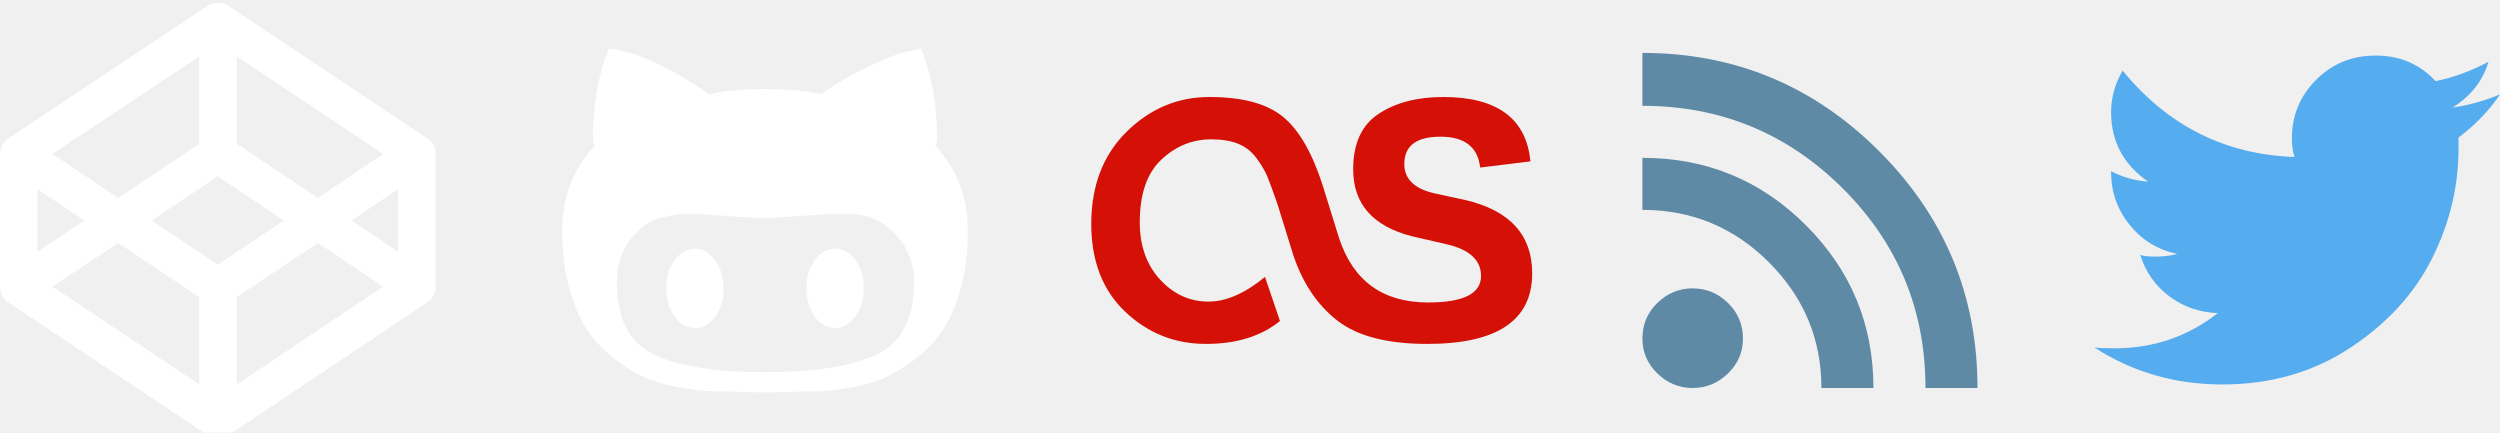
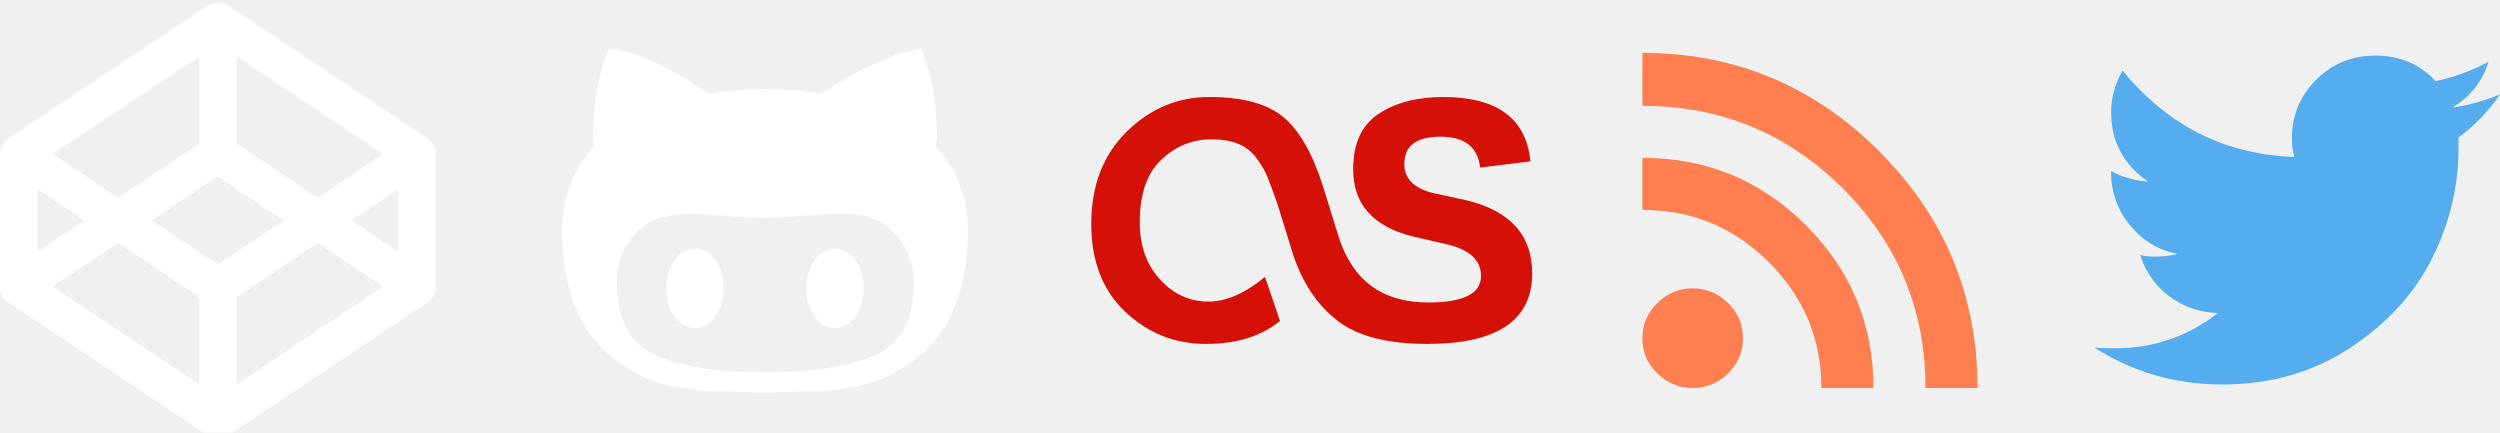
<svg xmlns="http://www.w3.org/2000/svg" xmlns:xlink="http://www.w3.org/1999/xlink">
  <symbol id="svg-codepen" viewbox="0 0 41 40">
    <path d="M39.52 13.76c0-0.040-0.040-0.040-0.040-0.080s0-0.080 0-0.16c-0.040 0-0.040-0.040-0.040-0.080s-0.040-0.080-0.040-0.12c0 0-0.040-0.040-0.040-0.080-0.040-0.040-0.040-0.080-0.080-0.12 0 0 0-0.040-0.040-0.080 0 0-0.040-0.040-0.080-0.080 0-0.040 0-0.040-0.040-0.080s-0.040-0.080-0.080-0.080-0.040-0.040-0.080-0.080-0.040-0.040-0.080-0.080c-0.040 0-0.040-0.040-0.080-0.040 0-0.040-0.040-0.040-0.040-0.040l-18.040-12.040c-0.6-0.36-1.32-0.36-1.88 0l-18.080 12.040c0 0 0 0-0.040 0.040 0 0-0.040 0.040-0.080 0.040 0 0.040-0.040 0.040-0.080 0.080s-0.040 0.040-0.080 0.080c0 0-0.040 0.040-0.080 0.080 0 0.040-0.040 0.040-0.040 0.080-0.040 0.040-0.080 0.080-0.080 0.080-0.040 0.040-0.040 0.080-0.040 0.080-0.040 0.040-0.040 0.080-0.080 0.12 0 0.040 0 0.080-0.040 0.080 0 0.040 0 0.080-0.040 0.12 0 0.040 0 0.080 0 0.080-0.040 0.080-0.040 0.12-0.040 0.16s0 0.040-0.040 0.080c0 0.080 0 0.16 0 0.2v12.040c0 0.080 0 0.16 0 0.24 0.040 0.040 0.040 0.040 0.040 0.080s0 0.080 0.040 0.12c0 0.040 0 0.080 0 0.080 0.040 0.040 0.040 0.12 0.040 0.16 0.040 0 0.040 0.040 0.040 0.080 0.040 0.040 0.040 0.080 0.080 0.080 0 0.040 0 0.080 0.040 0.080 0 0.040 0.040 0.080 0.080 0.12 0 0.040 0.040 0.040 0.040 0.080 0.040 0.040 0.080 0.040 0.080 0.080 0.040 0.040 0.040 0.040 0.080 0.080 0.040 0 0.080 0.040 0.080 0.080 0.040 0 0.080 0.040 0.080 0.040 0.040 0 0.040 0.040 0.040 0.040l18.080 12.040c0.28 0.2 0.6 0.28 0.92 0.28s0.64-0.080 0.96-0.28l18.040-12.040c0 0 0.040-0.040 0.040-0.040 0.040 0 0.040-0.040 0.080-0.040 0.040-0.040 0.040-0.080 0.080-0.080 0.040-0.040 0.040-0.040 0.080-0.080s0.040-0.040 0.080-0.080 0.040-0.040 0.040-0.080c0.040-0.040 0.080-0.080 0.080-0.12 0.040 0 0.040-0.040 0.040-0.080 0.040 0 0.040-0.040 0.080-0.080 0-0.040 0.040-0.080 0.040-0.080 0-0.040 0.040-0.12 0.040-0.16 0 0 0-0.040 0.040-0.080 0-0.040 0-0.080 0-0.12s0.040-0.040 0.040-0.080c0-0.080 0-0.16 0-0.24v-12.040c0-0.040 0-0.12 0-0.2zM21.48 5.12l13.28 8.84-5.92 4-7.36-4.92v-7.92zM18.080 5.12v7.92l-7.36 4.92-5.96-4 13.32-8.84zM3.4 17.16l4.24 2.84-4.24 2.84v-5.68zM18.080 34.88l-13.32-8.88 5.96-3.96 7.36 4.92v7.92zM19.76 24l-6-4 6-4 6 4-6 4zM21.48 34.88v-7.92l7.36-4.92 5.92 3.96-13.28 8.88zM36.12 22.84l-4.24-2.84 4.24-2.84v5.68z" fill="#FFFFFF" />
  </symbol>
  <symbol id="svg-github" viewbox="0 0 38 40">
    <path d="M24.8 22.56q1.040 0 1.8 1.040t0.76 2.56-0.76 2.56-1.8 1.040q-1.12 0-1.88-1.040t-0.76-2.56 0.76-2.56 1.88-1.040zM33.84 13.2q2.96 3.2 2.96 7.76 0 2.96-0.68 5.32t-1.72 3.84-2.56 2.6-2.8 1.64-2.92 0.8-2.48 0.32-1.8 0.040q-0.24 0-1.44 0.040t-2 0.040-2-0.040-1.44-0.040q-0.96 0-1.8-0.040t-2.48-0.32-2.92-0.8-2.8-1.64-2.56-2.6-1.72-3.84-0.68-5.32q0-4.56 2.96-7.76-0.32-0.16-0.040-3.2t1.32-5.6q3.68 0.4 9.12 4.16 1.84-0.48 5.040-0.48 3.36 0 5.040 0.48 2.48-1.68 4.76-2.72t3.32-1.2l1.040-0.24q1.040 2.56 1.32 5.6t-0.040 3.2zM18.48 33.76q6.64 0 10.040-1.6t3.4-6.56q0-2.88-2.16-4.8-1.12-1.040-2.6-1.28t-4.52 0-4.16 0.24h-0.16q-1.28 0-3.32-0.16t-3.2-0.2-2.52 0.28-2.24 1.12q-2.080 1.84-2.080 4.8 0 4.96 3.36 6.56t10 1.6h0.16zM12.080 22.56q1.040 0 1.8 1.040t0.76 2.56-0.76 2.56-1.8 1.040q-1.12 0-1.88-1.040t-0.76-2.56 0.76-2.56 1.88-1.040z" fill="#FFFFFF" />
  </symbol>
  <symbol id="svg-lastfm" viewbox="0 0 40 40">
    <path d="M15.76 25.12l1.36 4q-2.56 2.080-6.72 2.080-4.24 0-7.32-2.92t-3.080-7.96q0-5.2 3.2-8.36t7.52-3.16q4.48 0 6.68 1.8t3.64 6.36l1.44 4.64q1.92 5.84 8.080 5.84 4.8 0 4.8-2.4 0-2.16-3.12-2.88l-3.12-0.72q-5.36-1.36-5.36-6.080 0-3.52 2.32-5.040t5.84-1.52q7.36 0 7.92 5.84l-4.56 0.56q-0.32-2.8-3.6-2.8t-3.28 2.48q0 2 2.64 2.64l2.96 0.64q6 1.44 6 6.64 0 6.4-9.52 6.4-5.44 0-8.16-2.12t-4-5.96l-1.44-4.64q-0.56-1.6-0.88-2.4t-1-1.72-1.68-1.32-2.44-0.4q-2.56 0-4.52 1.84t-1.96 5.68q0 3.2 1.84 5.2t4.4 2q2.4 0 5.12-2.24z" fill="#D51007" />
  </symbol>
  <symbol id="svg-rss" viewbox="0 0 31 40">
-     <path d="M0 4.8q12.56 0 21.48 8.92t8.92 21.48h-4.72q0-10.64-7.52-18.12t-18.16-7.48v-4.8zM0 14.32q8.72 0 14.84 6.12t6.12 14.76h-4.72q0-6.64-4.76-11.4t-11.48-4.76v-4.72zM4.56 26.16q1.84 0 3.2 1.32t1.36 3.24q0 1.84-1.36 3.16t-3.2 1.32-3.2-1.32-1.36-3.16q0-1.92 1.36-3.24t3.2-1.32z" fill="#5F8AA6" />
+     <path d="M0 4.8q12.56 0 21.48 8.92t8.92 21.48h-4.72q0-10.64-7.52-18.12t-18.16-7.48v-4.8zM0 14.32q8.72 0 14.84 6.12t6.12 14.76h-4.72q0-6.64-4.76-11.4t-11.48-4.76v-4.72zM4.56 26.16q1.84 0 3.2 1.32t1.36 3.24q0 1.84-1.36 3.16t-3.2 1.32-3.2-1.32-1.36-3.16q0-1.92 1.36-3.24t3.2-1.32z" fill="#FF7F50" />
  </symbol>
  <symbol id="svg-twitter" viewbox="0 0 37 40">
    <path d="M36.8 8.56q-1.44 2.16-3.76 3.92v0.96q0 5.2-2.4 10t-7.44 8.12-11.6 3.32q-6.4 0-11.6-3.36 0.56 0.080 1.84 0.080 5.28 0 9.36-3.2-2.48-0.080-4.4-1.52t-2.64-3.76q0.4 0.16 1.36 0.16 1.040 0 2-0.24-2.64-0.56-4.32-2.64t-1.68-4.8v-0.080q1.44 0.8 3.36 0.96-3.36-2.32-3.36-6.32 0-1.92 1.040-3.76 6.16 7.52 15.6 7.84-0.24-0.72-0.24-1.68 0-3.12 2.2-5.32t5.4-2.2q3.28 0 5.44 2.32 2.4-0.48 4.8-1.76-0.8 2.64-3.28 4.16 2.24-0.32 4.32-1.2z" fill="#55ACEE" />
  </symbol>
  <use xlink:href="#svg-codepen" />
  <use xlink:href="#svg-github" transform="translate(51 0)" />
  <use xlink:href="#svg-lastfm" transform="translate(99 0)" />
  <use xlink:href="#svg-rss" transform="translate(149 0)" />
  <use xlink:href="#svg-twitter" transform="translate(190 0)" />
</svg>
